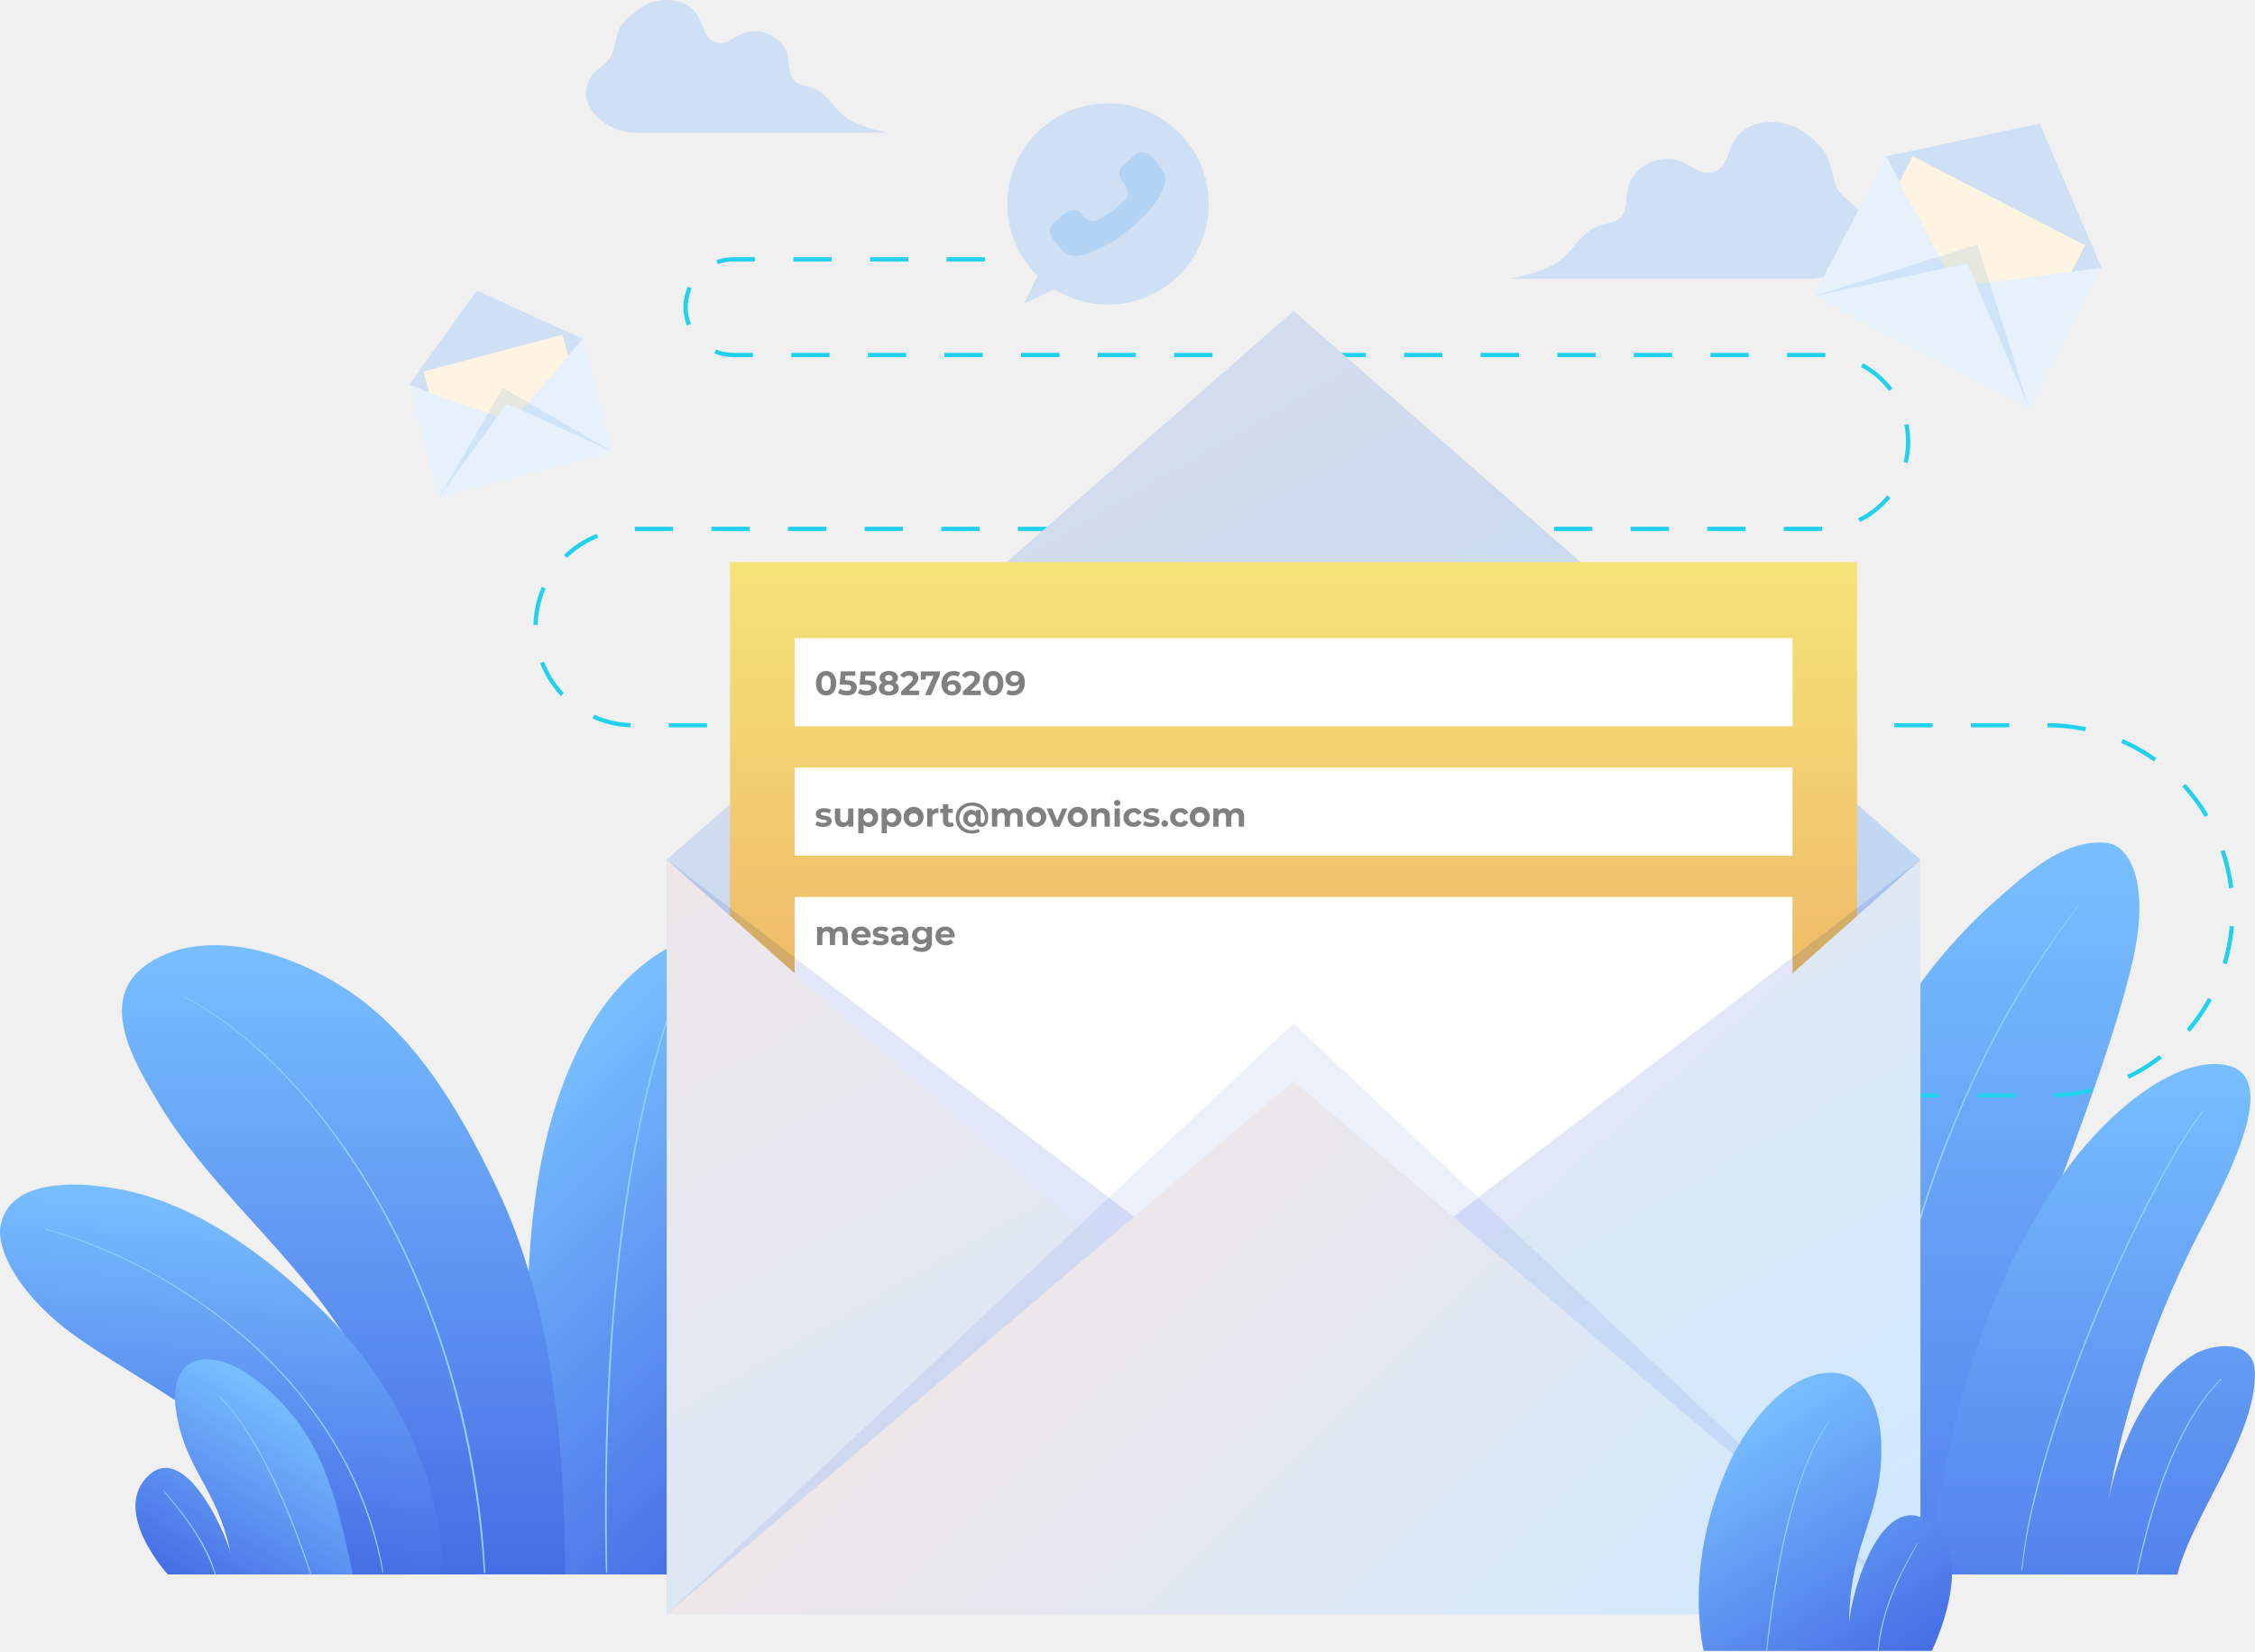
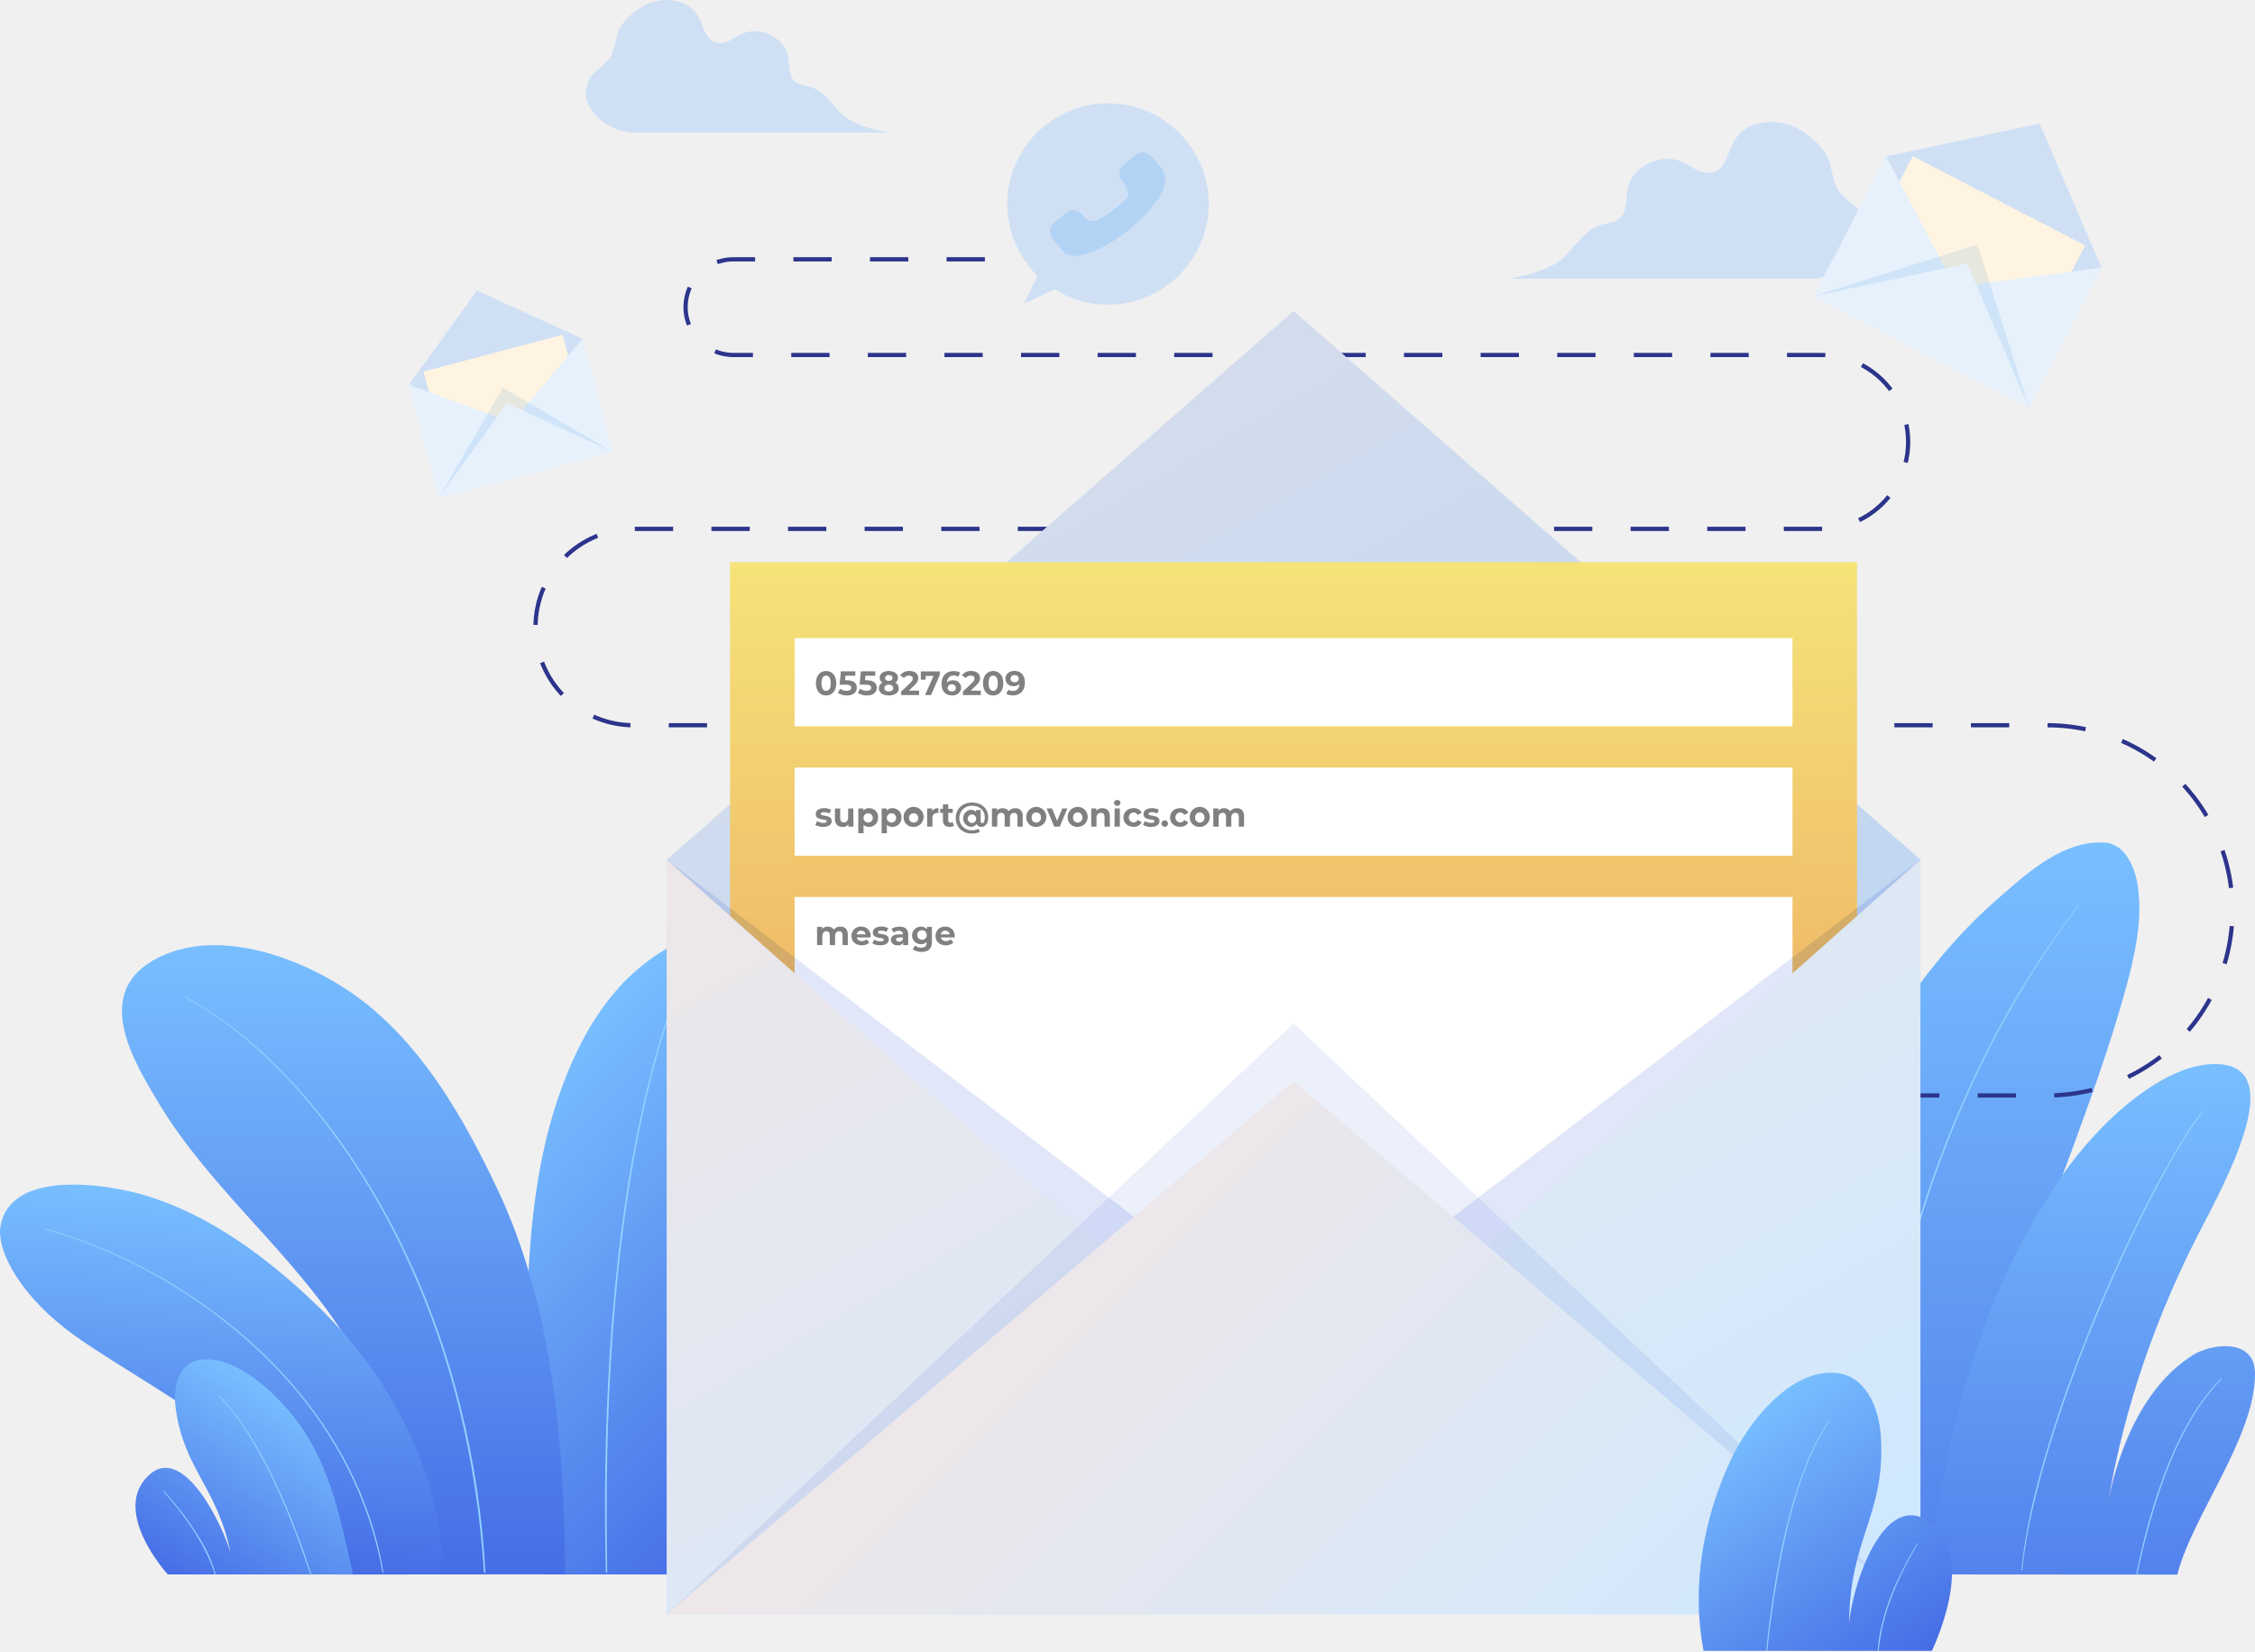
<svg xmlns="http://www.w3.org/2000/svg" xmlns:xlink="http://www.w3.org/1999/xlink" viewBox="0 0 1066.28 781.03">
  <defs>
-     <style>.cls-1{isolation:isolate;}.cls-2{fill:url(#linear-gradient);}.cls-3{fill:#92d0ff;}.cls-4{fill:url(#linear-gradient-2);}.cls-5{fill:url(#linear-gradient-3);}.cls-6{fill:url(#linear-gradient-4);}.cls-7{fill:url(#linear-gradient-5);}.cls-8{fill:url(#linear-gradient-6);}.cls-10,.cls-9{fill:none;stroke:#22d1ee;stroke-miterlimit:10;stroke-width:2px;}.cls-10{stroke-dasharray:18.11 18.11;}.cls-11{fill:#cfe0f5;}.cls-12{fill:#b3d3f4;}.cls-13{fill:#fff4e1;}.cls-14,.cls-15{fill:#e6f1fc;}.cls-15,.cls-20,.cls-22{mix-blend-mode:multiply;}.cls-16{fill:url(#linear-gradient-7);}.cls-17{fill:url(#linear-gradient-8);}.cls-18{fill:#fff;}.cls-19{fill:gray;}.cls-20,.cls-22{fill:#c9d3f4;}.cls-20{opacity:0.55;}.cls-21{fill:url(#linear-gradient-9);}.cls-22{opacity:0.35;}.cls-23{fill:url(#linear-gradient-10);}.cls-24{fill:url(#linear-gradient-11);}</style>
+     <style>.cls-1{isolation:isolate;}.cls-2{fill:url(#linear-gradient);}.cls-3{fill:#92d0ff;}.cls-4{fill:url(#linear-gradient-2);}.cls-5{fill:url(#linear-gradient-3);}.cls-6{fill:url(#linear-gradient-4);}.cls-7{fill:url(#linear-gradient-5);}.cls-8{fill:url(#linear-gradient-6);}.cls-10,.cls-9{fill:none;stroke:#2c348c;stroke-miterlimit:10;stroke-width:2px;}.cls-10{stroke-dasharray:18.11 18.11;}.cls-11{fill:#cfe0f5;}.cls-12{fill:#b3d3f4;}.cls-13{fill:#fff4e1;}.cls-14,.cls-15{fill:#e6f1fc;}.cls-15,.cls-20,.cls-22{mix-blend-mode:multiply;}.cls-16{fill:url(#linear-gradient-7);}.cls-17{fill:url(#linear-gradient-8);}.cls-18{fill:#fff;}.cls-19{fill:gray;}.cls-20,.cls-22{fill:#c9d3f4;}.cls-20{opacity:0.55;}.cls-21{fill:url(#linear-gradient-9);}.cls-22{opacity:0.35;}.cls-23{fill:url(#linear-gradient-10);}.cls-24{fill:url(#linear-gradient-11);}</style>
    <linearGradient id="linear-gradient" x1="923.81" y1="744.69" x2="923.81" y2="398.51" gradientUnits="userSpaceOnUse">
      <stop offset="0" stop-color="#5382ec" />
      <stop offset="1" stop-color="#78bfff" />
    </linearGradient>
    <linearGradient id="linear-gradient-2" x1="988.49" y1="744.69" x2="988.49" y2="503.24" xlink:href="#linear-gradient" />
    <linearGradient id="linear-gradient-3" x1="389.99" y1="686.66" x2="231.42" y2="528.09" gradientUnits="userSpaceOnUse">
      <stop offset="0" stop-color="#466de5" />
      <stop offset="1" stop-color="#78bfff" />
    </linearGradient>
    <linearGradient id="linear-gradient-4" x1="162.46" y1="744.69" x2="162.46" y2="447" xlink:href="#linear-gradient-3" />
    <linearGradient id="linear-gradient-5" x1="452.66" y1="753.54" x2="452.66" y2="577.63" gradientTransform="translate(-301.91 -41.36) rotate(3.82)" xlink:href="#linear-gradient-3" />
    <linearGradient id="linear-gradient-6" x1="93.82" y1="753.06" x2="144.4" y2="665.45" xlink:href="#linear-gradient-3" />
    <linearGradient id="linear-gradient-7" x1="763.03" y1="847.24" x2="422.01" y2="256.57" gradientUnits="userSpaceOnUse">
      <stop offset="0" stop-color="#b3d3f4" />
      <stop offset="1" stop-color="#d3dced" />
    </linearGradient>
    <linearGradient id="linear-gradient-8" x1="611.67" y1="261.16" x2="611.67" y2="718.78" gradientUnits="userSpaceOnUse">
      <stop offset="0" stop-color="#f5e478" />
      <stop offset="1" stop-color="#e98756" />
    </linearGradient>
    <linearGradient id="linear-gradient-9" x1="763.03" y1="847.24" x2="460.3" y2="322.88" gradientUnits="userSpaceOnUse">
      <stop offset="0" stop-color="#cde8ff" />
      <stop offset="1" stop-color="#eee7e9" />
    </linearGradient>
    <linearGradient id="linear-gradient-10" x1="759.87" y1="911.7" x2="463.46" y2="615.3" xlink:href="#linear-gradient-9" />
    <linearGradient id="linear-gradient-11" x1="1188.71" y1="789.86" x2="1252.92" y2="678.64" gradientTransform="matrix(-1, 0, 0.21, 1, 1920.5, 0)" xlink:href="#linear-gradient-3" />
  </defs>
  <g class="cls-1">
    <g id="Layer_2" data-name="Layer 2">
      <g id="Layer_4" data-name="Layer 4">
        <path class="cls-2" d="M836.29,744.69C833.09,634.56,858,500.9,944.74,425c13.93-12.17,31-27.86,50.71-26.43,9.2.67,13.76,11.18,15.14,19,2.47,13.93.07,28.26-3.33,42-18.78,75.84-80.72,208.6-96.56,285.11" />
        <path class="cls-3" d="M982.63,428.17a436.05,436.05,0,0,0-43.09,68.65,505.39,505.39,0,0,0-28.88,69.73,556.67,556.67,0,0,0-17.58,67.1,545,545,0,0,0-8.31,58.58,379.92,379.92,0,0,0-1.47,46c.06,1.52.14,3,.2,4.55,0,.35.56.35.55,0a379.35,379.35,0,0,1,1-44.09,536.18,536.18,0,0,1,7.41-57.45,560.3,560.3,0,0,1,16.14-65.74,511.54,511.54,0,0,1,27.59-70.36,453.07,453.07,0,0,1,40.69-68.56q3-4.14,6.09-8.22c.15-.2-.19-.4-.35-.2Z" />
        <path class="cls-4" d="M910.7,744.69c11.62-71.28,23.81-129.48,64.66-189,16.8-24.5,49.17-54.78,74.93-52.28,27.63,2.69,8,44.45-8.37,75.61-21.87,41.57-37.81,86.81-45.34,133.17,2.27-14,12-53.74,40.61-71.42,8.41-5.19,29.09-8.22,29.09,9,0,30.24-29.4,66.57-36.75,95" />
        <path class="cls-3" d="M1041.67,525.21c-6.89,8.74-12.59,18.43-18,28.12-7.55,13.46-14.4,27.32-20.86,41.33q-11,23.8-20.29,48.31c-6.22,16.36-11.88,32.94-16.63,49.78-4.16,14.74-7.71,29.73-9.52,45-.2,1.62-.35,3.25-.51,4.87,0,.26.38.26.4,0,1.45-14.89,4.83-29.66,8.71-44.08,4.48-16.66,9.92-33.07,15.89-49.25q9.13-24.72,20-48.77c6.44-14.3,13.3-28.41,20.76-42.2,5.59-10.33,11.46-20.63,18.42-30.11.65-.88,1.31-1.76,2-2.62.18-.23-.14-.56-.33-.33Z" />
        <path class="cls-3" d="M1050.14,652.11a87.56,87.56,0,0,0-11.05,13.61,135.31,135.31,0,0,0-9.4,16.74,197.4,197.4,0,0,0-7.8,18.86c-2.38,6.63-4.47,13.37-6.33,20.16s-3.51,13.67-4.91,20.58l-.51,2.56c-.06.31.41.44.47.13a342.43,342.43,0,0,1,10.93-40.6c4.31-12.48,9.55-24.78,16.61-36a92,92,0,0,1,12.28-15.77c.19-.19-.1-.49-.29-.3Z" />
        <path class="cls-5" d="M257.43,744.69c-16.8-139-4.6-199.5,11.22-238,7.38-17.94,18-35.7,33-48.36,60-50.63,58.17,47.81,55.35,77.65-6.42,68-23.46,140.63-25,208.7" />
        <path class="cls-6" d="M203.36,744.69c-1.91-43.72-21.42-86.36-46.27-121.64-25-35.48-59.36-63.78-81.87-101-12-20-31.13-51.36-2.92-67.73,31.28-18.15,77.23.88,102.38,21.63C202,498.48,220,530.46,235,562c26.51,55.77,31.83,120.89,32.24,182.65" />
        <path class="cls-7" d="M209.32,744.69c.12-44.5-22.54-91.47-58.34-126.22-23.39-22.71-51.37-44-83.27-53.35-16.57-4.87-62.86-12.57-67.5,15-1.76,10.43,7.65,30,30.2,47.9,31.35,24.82,118,63.42,128.41,116.71" />
        <path class="cls-3" d="M21.51,581.58q9.19,2.52,18.13,5.88c6.45,2.41,12.79,5.12,19,8.08q9.87,4.69,19.3,10.24,9.78,5.75,19,12.33,9.63,6.87,18.55,14.63a227.71,227.71,0,0,1,17.16,16.59,209.38,209.38,0,0,1,15.63,18.91,192.28,192.28,0,0,1,13.25,20.82,183.36,183.36,0,0,1,10.65,23.14,179.23,179.23,0,0,1,7.42,25.09c.46,2.12.88,4.24,1.27,6.38,0,.27.46.15.41-.12a170.31,170.31,0,0,0-6.44-25.74A176.76,176.76,0,0,0,165,694.33a188.48,188.48,0,0,0-12.77-21.51,205.91,205.91,0,0,0-15-19.28,222.92,222.92,0,0,0-17-17.34c-5.8-5.3-11.88-10.31-18.17-15s-12.54-8.93-19.1-13q-9.47-5.81-19.4-10.78-9.36-4.68-19.08-8.55c-6.06-2.41-12.22-4.57-18.47-6.42-1.46-.43-2.91-.85-4.37-1.24a.18.18,0,0,0-.1.35Z" />
        <path class="cls-3" d="M87.39,471.75A175.32,175.32,0,0,1,123.58,498a269.62,269.62,0,0,1,35.48,40.27,341.49,341.49,0,0,1,31.57,53.42,387.44,387.44,0,0,1,24.16,65.5,435.54,435.54,0,0,1,13.27,76.39q.44,5,.75,10.06c0,.46.74.46.71,0a414.82,414.82,0,0,0-11.62-77.88,391.34,391.34,0,0,0-23.08-66.88,348.73,348.73,0,0,0-31.23-55.35,278.88,278.88,0,0,0-35.38-41.91,187.25,187.25,0,0,0-36.29-27.78q-2.15-1.23-4.34-2.39c-.21-.11-.4.21-.19.33Z" />
        <path class="cls-3" d="M324.32,457.47a378.4,378.4,0,0,0-16.87,51.39,576.08,576.08,0,0,0-11.33,56.58c-2.95,19.32-5.1,38.75-6.65,58.23s-2.51,38.78-3,58.2c-.46,18.44-.58,36.91-.13,55.36.05,2.13.11,4.25.17,6.38a.31.31,0,0,0,.62,0c-.28-18.19-.37-36.38,0-54.57q.56-28.89,2.57-57.72c1.41-19.75,3.41-39.47,6.2-59.07,2.7-19,6.13-37.88,10.59-56.54a414.52,414.52,0,0,1,15.95-52.19c.76-2,1.54-4,2.34-5.93.11-.28-.34-.4-.45-.12Z" />
        <path class="cls-8" d="M166.91,744.69c-5.37-24-10.09-49-24.39-69.7-9.36-13.52-28.44-32.37-45.42-32.07-12.63.22-15.5,12.36-14,23.3,3.85,28.65,19.74,37.4,25.91,68.38-3.07-11.73-22-52.38-38.65-36.84-18.28,17.09,9,46.93,9,46.93" />
        <path class="cls-3" d="M77.35,705.45c7.77,9,15.16,18.64,20.34,29.43a81.36,81.36,0,0,1,3.94,9.86.22.22,0,0,0,.42-.11,69,69,0,0,0-7.72-17.21,131.47,131.47,0,0,0-10.68-15.1c-2-2.43-4-4.79-6.05-7.12-.15-.17-.4.08-.25.25Z" />
        <path class="cls-3" d="M103.63,660.64a100.37,100.37,0,0,1,12.66,16.08,188.56,188.56,0,0,1,10.76,19c3.17,6.35,6.08,12.83,8.79,19.39,2.32,5.6,4.49,11.26,6.55,17,1.41,3.9,2.75,7.82,4.12,11.73l.33,1c.09.27.51.16.42-.11-1.23-3.7-2.42-7.4-3.71-11.07q-3-8.35-6.3-16.57c-2.64-6.5-5.47-12.92-8.56-19.23A201.25,201.25,0,0,0,118,678.48a108.08,108.08,0,0,0-12.47-16.4c-.54-.58-1.09-1.14-1.65-1.7a.18.18,0,0,0-.26.26Z" />
        <line class="cls-9" x1="654.49" y1="518.14" x2="663.49" y2="518.14" />
        <path class="cls-10" d="M681.6,518.14H967.13a87.56,87.56,0,1,0,0-175.11H299.66a46.44,46.44,0,1,1,0-92.88H860.5a41.13,41.13,0,1,0,0-82.25H347.28a22.63,22.63,0,1,1,0-45.25H478.44" />
        <line class="cls-9" x1="487.5" y1="122.65" x2="496.5" y2="122.65" />
        <path class="cls-11" d="M531.82,49.53a47.62,47.62,0,0,0-41.2,81l-6.43,13.06,14.43-6.75a47.64,47.64,0,1,0,33.2-87.35Z" />
        <path class="cls-12" d="M502.67,118.83l-4.93-5.9a5.36,5.36,0,0,1,.69-7.55l5.66-4.73a5.37,5.37,0,0,1,7.56.68s2.61,3.94,5.69,3.24c3.49-.8,11.09-6.35,15.18-10.65,2.88-3-2-8.37-2-8.37a5.36,5.36,0,0,1,.68-7.55l5.67-4.73a5.37,5.37,0,0,1,7.55.68l4.92,5.9C560.48,93.15,512.33,130.42,502.67,118.83Z" />
        <path class="cls-11" d="M739.38,121.74c7.06-6.78,10-13.74,19.7-15.92,2-.44,4.1-.69,5.81-1.76,4.73-2.94,3.77-9.65,4.83-15,2.09-10.47,15.76-17.08,25.79-12.48,4.19,1.93,8,5.48,12.64,5.17,9.28-.63,8.17-12.08,14.51-18.61,6-6.17,18.19-7,26-3.06a39.85,39.85,0,0,1,13.67,11.1c3.78,4.89,3.61,12.45,6.39,17.83,2.66,5.22,9,7.48,11.79,12.6,2.4,4.45,3.14,9.17,1.18,13.87-4,9.51-15.59,16.38-26.14,16.38H713.1S731.51,129.28,739.38,121.74Z" />
        <path class="cls-11" d="M398.24,54.09c-6-5.72-8.44-11.6-16.66-13.44a15.65,15.65,0,0,1-4.91-1.49c-4-2.49-3.18-8.16-4.08-12.65C370.82,17.67,359.27,12.08,350.8,16c-3.55,1.63-6.76,4.63-10.69,4.36-7.84-.53-6.9-10.21-12.26-15.72-5.07-5.22-15.38-5.9-22-2.59a33.76,33.76,0,0,0-11.56,9.38c-3.19,4.13-3,10.52-5.4,15.07s-7.61,6.32-9.95,10.65c-2,3.76-2.66,7.75-1,11.72,3.35,8,13.18,13.84,22.09,13.84H420.44S404.88,60.47,398.24,54.09Z" />
        <polygon class="cls-11" points="953.51 184.1 869.85 139.33 891.88 73.93 993.71 126.65 953.51 184.1" />
        <polygon class="cls-11" points="993.71 126.65 891.88 73.93 964.46 58.43 993.71 126.65" />
        <rect class="cls-13" x="881.45" y="90.67" width="91.8" height="77.54" transform="translate(163.34 -411.88) rotate(27.37)" />
        <polygon class="cls-14" points="891.88 73.93 857.6 140.13 924.44 135.73 891.88 73.93" />
        <polygon class="cls-14" points="993.71 126.65 959.43 192.85 924.44 135.73 993.71 126.65" />
        <polygon class="cls-15" points="959.43 192.85 857.6 140.13 935.04 115.6 959.43 192.85" />
        <polygon class="cls-14" points="959.43 192.85 857.6 140.13 930.19 124.64 959.43 192.85" />
        <polygon class="cls-11" points="282.02 211.78 213.85 228.85 193.39 182.01 275.49 160.27 282.02 211.78" />
        <polygon class="cls-11" points="275.49 160.27 193.39 182.01 225.5 137.39 275.49 160.27" />
        <rect class="cls-13" x="206.48" y="166.1" width="67.99" height="57.43" transform="translate(-41.87 68.07) rotate(-14.84)" />
        <polygon class="cls-14" points="193.39 182.01 207.53 235.39 242.01 199.71 193.39 182.01" />
        <polygon class="cls-14" points="275.49 160.27 289.62 213.64 242.01 199.71 275.49 160.27" />
        <polygon class="cls-15" points="289.62 213.64 207.53 235.39 237.8 183.4 289.62 213.64" />
        <polygon class="cls-14" points="289.62 213.64 207.53 235.39 239.64 190.77 289.62 213.64" />
        <polygon class="cls-16" points="611.66 147.07 315.26 406.61 315.26 763.5 908.07 763.5 908.07 406.61 611.66 147.07" />
        <rect class="cls-17" x="345.22" y="265.89" width="532.88" height="460.78" />
        <rect class="cls-18" x="375.74" y="301.82" width="471.85" height="41.69" />
        <rect class="cls-18" x="375.74" y="363.04" width="471.85" height="41.69" />
        <rect class="cls-18" x="375.74" y="424.27" width="471.85" height="247.93" />
        <path class="cls-19" d="M385.82,323.16c0-3.7,2.05-5.8,4.8-5.8s4.81,2.1,4.81,5.8-2,5.79-4.81,5.79S385.82,326.86,385.82,323.16Zm7,0c0-2.55-.9-3.6-2.2-3.6s-2.17,1.05-2.17,3.6.89,3.6,2.17,3.6S392.82,325.7,392.82,323.16Z" />
        <path class="cls-19" d="M405.15,325.24c0,2-1.45,3.71-4.65,3.71a7.74,7.74,0,0,1-4.28-1.2l1-2a5.36,5.36,0,0,0,3.18,1c1.3,0,2.1-.55,2.1-1.46s-.58-1.46-2.61-1.46h-2.87l.58-6.3h6.84v2.08h-4.68l-.17,2.13h.91C403.84,321.77,405.15,323.26,405.15,325.24Z" />
        <path class="cls-19" d="M414.59,325.24c0,2-1.45,3.71-4.65,3.71a7.74,7.74,0,0,1-4.28-1.2l1-2a5.36,5.36,0,0,0,3.18,1c1.3,0,2.1-.55,2.1-1.46s-.58-1.46-2.61-1.46h-2.87l.58-6.3h6.84v2.08h-4.68l-.17,2.13H410C413.28,321.77,414.59,323.26,414.59,325.24Z" />
        <path class="cls-19" d="M425,325.51c0,2.11-1.89,3.44-4.74,3.44s-4.71-1.33-4.71-3.44a2.86,2.86,0,0,1,1.7-2.64,2.6,2.6,0,0,1-1.3-2.3c0-2,1.76-3.21,4.31-3.21s4.34,1.24,4.34,3.21a2.59,2.59,0,0,1-1.32,2.3A2.85,2.85,0,0,1,425,325.51Zm-2.63-.08c0-1-.82-1.6-2.11-1.6s-2.08.61-2.08,1.6.8,1.62,2.08,1.62S422.4,326.42,422.4,325.43Zm-3.84-4.75c0,.85.67,1.37,1.73,1.37s1.76-.52,1.76-1.37-.71-1.41-1.76-1.41S418.56,319.8,418.56,320.68Z" />
        <path class="cls-19" d="M434.58,326.65v2.11h-8.47v-1.68l4.32-4.08c1-.95,1.17-1.52,1.17-2.07,0-.88-.61-1.39-1.79-1.39a2.74,2.74,0,0,0-2.32,1.12l-1.89-1.21a5.19,5.19,0,0,1,4.45-2.09c2.49,0,4.16,1.28,4.16,3.32,0,1.09-.31,2.08-1.87,3.53l-2.58,2.44Z" />
        <path class="cls-19" d="M444.39,317.56v1.68l-4.17,9.52h-2.81l4-9.09h-3.71v1.82h-2.3v-3.93Z" />
        <path class="cls-19" d="M454.47,325.22c0,2.29-1.88,3.73-4.25,3.73-3.09,0-5-1.93-5-5.55,0-3.87,2.34-6,5.72-6a6.11,6.11,0,0,1,3.12.77l-1,1.91a3.69,3.69,0,0,0-2.1-.56c-1.87,0-3.07,1.1-3.15,3.25a3.78,3.78,0,0,1,2.77-1A3.56,3.56,0,0,1,454.47,325.22Zm-2.52.13a1.69,1.69,0,0,0-1.9-1.68,1.76,1.76,0,0,0-1.94,1.68c0,1,.72,1.67,2,1.67A1.68,1.68,0,0,0,452,325.35Z" />
        <path class="cls-19" d="M463.78,326.65v2.11h-8.47v-1.68l4.32-4.08c1-.95,1.17-1.52,1.17-2.07,0-.88-.61-1.39-1.79-1.39a2.74,2.74,0,0,0-2.32,1.12l-1.89-1.21a5.19,5.19,0,0,1,4.45-2.09c2.49,0,4.16,1.28,4.16,3.32,0,1.09-.31,2.08-1.87,3.53L459,326.65Z" />
        <path class="cls-19" d="M464.81,323.16c0-3.7,2.05-5.8,4.81-5.8s4.8,2.1,4.8,5.8-2,5.79-4.8,5.79S464.81,326.86,464.81,323.16Zm7,0c0-2.55-.9-3.6-2.19-3.6s-2.18,1.05-2.18,3.6.89,3.6,2.18,3.6S471.81,325.7,471.81,323.16Z" />
        <path class="cls-19" d="M484.62,322.92c0,3.87-2.32,6-5.71,6a5.93,5.93,0,0,1-3.1-.77l1-1.9a3.55,3.55,0,0,0,2.09.56c1.86,0,3.08-1.1,3.16-3.27a3.83,3.83,0,0,1-2.79,1,3.55,3.55,0,0,1-3.86-3.49c0-2.29,1.88-3.73,4.25-3.73C482.72,317.36,484.62,319.3,484.62,322.92ZM481.73,321c0-1-.72-1.67-2-1.67a1.69,1.69,0,1,0,0,3.35A1.74,1.74,0,0,0,481.73,321Z" />
        <path class="cls-19" d="M385.52,390.18l.83-1.79a6,6,0,0,0,3,.83c1.16,0,1.59-.31,1.59-.79,0-1.4-5.2,0-5.2-3.41,0-1.63,1.47-2.78,4-2.78A7.11,7.11,0,0,1,393,383l-.84,1.78a4.93,4.93,0,0,0-2.48-.64c-1.12,0-1.6.35-1.6.8,0,1.47,5.2.05,5.2,3.44,0,1.6-1.49,2.74-4.06,2.74A7.37,7.37,0,0,1,385.52,390.18Z" />
        <path class="cls-19" d="M403.52,382.37V391h-2.37v-1a3.44,3.44,0,0,1-2.67,1.16c-2.16,0-3.68-1.22-3.68-3.88v-4.86h2.5v4.5c0,1.44.64,2.08,1.74,2.08s2-.74,2-2.32v-4.26Z" />
        <path class="cls-19" d="M415.22,386.67a4.18,4.18,0,0,1-4.29,4.44,3.35,3.35,0,0,1-2.59-1v4h-2.5V382.37h2.38v1a3.37,3.37,0,0,1,2.71-1.12A4.18,4.18,0,0,1,415.22,386.67Zm-2.53,0a2.2,2.2,0,1,0-2.19,2.39A2.17,2.17,0,0,0,412.69,386.67Z" />
        <path class="cls-19" d="M426.26,386.67a4.18,4.18,0,0,1-4.29,4.44,3.39,3.39,0,0,1-2.6-1v4h-2.49V382.37h2.38v1a3.37,3.37,0,0,1,2.71-1.12A4.18,4.18,0,0,1,426.26,386.67Zm-2.53,0a2.2,2.2,0,1,0-2.19,2.39A2.17,2.17,0,0,0,423.73,386.67Z" />
        <path class="cls-19" d="M427.28,386.67a4.74,4.74,0,1,1,4.74,4.44A4.43,4.43,0,0,1,427.28,386.67Zm6.93,0a2.21,2.21,0,1,0-2.19,2.39A2.17,2.17,0,0,0,434.21,386.67Z" />
        <path class="cls-19" d="M443.74,382.24v2.3c-.2,0-.36,0-.56,0a2.11,2.11,0,0,0-2.28,2.4V391h-2.5v-8.61h2.38v1.13A3.49,3.49,0,0,1,443.74,382.24Z" />
        <path class="cls-19" d="M451.09,390.56a3.56,3.56,0,0,1-2,.55c-2,0-3.22-1-3.22-3.09v-3.54h-1.33v-1.92h1.33v-2.1h2.5v2.1h2.14v1.92h-2.14V388a1,1,0,0,0,1.07,1.13,1.69,1.69,0,0,0,1-.32Z" />
        <path class="cls-19" d="M467.28,386.59c0,2.87-1.31,4.5-3.28,4.5a2.13,2.13,0,0,1-2.19-1.39,3,3,0,0,1-2.74,1.39,4.06,4.06,0,0,1,0-8.08,3.1,3.1,0,0,1,2.47,1.05v-.94h2.17v5.19c0,.76.34,1,.77,1,.74,0,1.19-.85,1.19-2.7,0-3.25-2.4-5.5-6-5.5a5.81,5.81,0,1,0-.06,11.61,7.34,7.34,0,0,0,3.15-.7l.51,1.47a8.74,8.74,0,0,1-3.66.77c-4.63,0-7.68-3.14-7.68-7.37s3.09-7.3,7.74-7.3S467.28,382.58,467.28,386.59Zm-5.71.45a2,2,0,1,0-2,2.21A2,2,0,0,0,461.57,387Z" />
        <path class="cls-19" d="M483.6,386.05V391h-2.49v-4.55c0-1.39-.63-2-1.64-2s-1.9.72-1.9,2.26V391h-2.5v-4.55c0-1.39-.59-2-1.63-2s-1.89.72-1.89,2.26V391h-2.5v-8.61h2.39v1a3.47,3.47,0,0,1,2.7-1.12,3.22,3.22,0,0,1,2.84,1.41,3.88,3.88,0,0,1,3.1-1.41C482.13,382.24,483.6,383.42,483.6,386.05Z" />
        <path class="cls-19" d="M485.29,386.67a4.74,4.74,0,1,1,4.74,4.44A4.43,4.43,0,0,1,485.29,386.67Zm6.93,0a2.21,2.21,0,1,0-4.4,0,2.21,2.21,0,1,0,4.4,0Z" />
        <path class="cls-19" d="M504.72,382.37,501.09,391h-2.58l-3.62-8.61h2.58l2.39,5.86,2.46-5.86Z" />
        <path class="cls-19" d="M504.86,386.67a4.74,4.74,0,1,1,4.74,4.44A4.43,4.43,0,0,1,504.86,386.67Zm6.93,0a2.21,2.21,0,1,0-4.4,0,2.21,2.21,0,1,0,4.4,0Z" />
        <path class="cls-19" d="M524.79,386.05V391h-2.5v-4.55c0-1.39-.64-2-1.75-2s-2.06.74-2.06,2.32V391H516v-8.61h2.39v1a3.76,3.76,0,0,1,2.85-1.14C523.25,382.24,524.79,383.42,524.79,386.05Z" />
        <path class="cls-19" d="M526.73,379.77a1.43,1.43,0,0,1,1.56-1.39,1.41,1.41,0,0,1,1.55,1.35,1.56,1.56,0,0,1-3.11,0Zm.31,2.6h2.49V391H527Z" />
        <path class="cls-19" d="M531.21,386.67c0-2.59,2-4.43,4.81-4.43a3.94,3.94,0,0,1,3.85,2.19l-1.93,1a2.17,2.17,0,0,0-1.94-1.18,2.39,2.39,0,0,0,0,4.77,2.13,2.13,0,0,0,1.94-1.19l1.93,1.06a4,4,0,0,1-3.85,2.18C533.21,391.11,531.21,389.27,531.21,386.67Z" />
        <path class="cls-19" d="M540.48,390.18l.83-1.79a6,6,0,0,0,3,.83c1.16,0,1.59-.31,1.59-.79,0-1.4-5.2,0-5.2-3.41,0-1.63,1.47-2.78,4-2.78A7,7,0,0,1,548,383l-.83,1.78a4.93,4.93,0,0,0-2.48-.64c-1.12,0-1.6.35-1.6.8,0,1.47,5.2.05,5.2,3.44,0,1.6-1.49,2.74-4.06,2.74A7.37,7.37,0,0,1,540.48,390.18Z" />
        <path class="cls-19" d="M549.2,389.54a1.55,1.55,0,0,1,3.1,0,1.55,1.55,0,1,1-3.1,0Z" />
        <path class="cls-19" d="M553.25,386.67c0-2.59,2-4.43,4.8-4.43a3.94,3.94,0,0,1,3.85,2.19l-1.93,1a2.17,2.17,0,0,0-1.94-1.18,2.39,2.39,0,0,0,0,4.77,2.13,2.13,0,0,0,1.94-1.19l1.93,1.06a4,4,0,0,1-3.85,2.18C555.25,391.11,553.25,389.27,553.25,386.67Z" />
        <path class="cls-19" d="M562.59,386.67a4.74,4.74,0,1,1,4.74,4.44A4.43,4.43,0,0,1,562.59,386.67Zm6.93,0a2.21,2.21,0,1,0-4.4,0,2.21,2.21,0,1,0,4.4,0Z" />
        <path class="cls-19" d="M588.26,386.05V391h-2.5v-4.55c0-1.39-.62-2-1.63-2s-1.91.72-1.91,2.26V391h-2.49v-4.55c0-1.39-.59-2-1.64-2s-1.88.72-1.88,2.26V391h-2.5v-8.61h2.38v1a3.48,3.48,0,0,1,2.71-1.12,3.2,3.2,0,0,1,2.83,1.41,3.88,3.88,0,0,1,3.11-1.41C586.79,382.24,588.26,383.42,588.26,386.05Z" />
        <path class="cls-19" d="M400.9,442.07V447h-2.5v-4.55c0-1.39-.62-2-1.63-2s-1.9.72-1.9,2.26V447h-2.5v-4.55c0-1.39-.59-2-1.63-2s-1.89.72-1.89,2.26V447h-2.5v-8.61h2.39v1a3.47,3.47,0,0,1,2.7-1.12,3.19,3.19,0,0,1,2.83,1.41,3.88,3.88,0,0,1,3.11-1.41C399.43,438.26,400.9,439.44,400.9,442.07Z" />
        <path class="cls-19" d="M411.62,443.4H405.1a2.3,2.3,0,0,0,2.47,1.72,2.92,2.92,0,0,0,2.16-.83l1.33,1.44a4.53,4.53,0,0,1-3.56,1.4c-3,0-4.91-1.88-4.91-4.44a4.38,4.38,0,0,1,4.59-4.43,4.26,4.26,0,0,1,4.49,4.46C411.67,442.92,411.63,443.19,411.62,443.4Zm-6.55-1.46h4.24a2.15,2.15,0,0,0-4.24,0Z" />
        <path class="cls-19" d="M412.49,446.2l.84-1.8a5.81,5.81,0,0,0,3,.84c1.15,0,1.58-.31,1.58-.79,0-1.41-5.2,0-5.2-3.41,0-1.63,1.47-2.78,4-2.78A7.09,7.09,0,0,1,420,439l-.83,1.78a5,5,0,0,0-2.48-.64c-1.12,0-1.6.35-1.6.8,0,1.47,5.2.05,5.2,3.44,0,1.6-1.49,2.74-4.07,2.74A7.5,7.5,0,0,1,412.49,446.2Z" />
        <path class="cls-19" d="M429.44,442.08V447H427.1v-1.08a2.81,2.81,0,0,1-2.62,1.21c-2,0-3.22-1.12-3.22-2.61s1.07-2.58,3.7-2.58h2c0-1.07-.64-1.7-2-1.7a4.17,4.17,0,0,0-2.48.8l-.9-1.74a6.66,6.66,0,0,1,3.72-1C427.92,438.26,429.44,439.47,429.44,442.08Zm-2.5,2.2v-.88h-1.71c-1.17,0-1.53.43-1.53,1s.52,1,1.4,1A1.82,1.82,0,0,0,426.94,444.28Z" />
        <path class="cls-19" d="M440.67,438.39v7.17c0,3.2-1.73,4.67-4.83,4.67a7.15,7.15,0,0,1-4.23-1.18l1-1.8a5.07,5.07,0,0,0,3,1c1.76,0,2.53-.8,2.53-2.35v-.37a3.55,3.55,0,0,1-2.72,1.07,4.16,4.16,0,1,1,0-8.32,3.44,3.44,0,0,1,2.84,1.23v-1.1Zm-2.46,4a2.27,2.27,0,1,0-2.26,2.11A2.09,2.09,0,0,0,438.21,442.42Z" />
        <path class="cls-19" d="M451.38,443.4h-6.52a2.3,2.3,0,0,0,2.47,1.72,2.92,2.92,0,0,0,2.16-.83l1.33,1.44a4.53,4.53,0,0,1-3.56,1.4c-3,0-4.91-1.88-4.91-4.44a4.38,4.38,0,0,1,4.59-4.43,4.26,4.26,0,0,1,4.49,4.46C451.43,442.92,451.39,443.19,451.38,443.4Zm-6.55-1.46h4.24a2.15,2.15,0,0,0-4.24,0Z" />
        <polygon class="cls-20" points="611.66 633.19 315.26 406.61 315.26 726.67 908.07 726.67 908.07 406.61 611.66 633.19" />
        <polygon class="cls-21" points="611.66 670.07 315.26 406.61 315.26 763.5 908.07 763.5 908.07 406.61 611.66 670.07" />
        <polygon class="cls-22" points="611.66 484.07 315.26 763.5 908.07 763.5 611.66 484.07" />
        <polygon class="cls-23" points="611.66 511.3 315.26 763.5 908.07 763.5 611.66 511.3" />
        <path class="cls-24" d="M805.54,780.82c-6-31.26.26-63.37,12.76-90.1,8.17-17.48,27-41.84,48-41.46,15.61.29,22.16,16,23.06,30.12,2.37,37-15,48.35-14.94,88.41.87-15.18,15.55-64.44,38.47-47.63,22.44,16.46.57,60.66.57,60.66" />
        <path class="cls-3" d="M906.67,729.85a179.42,179.42,0,0,0-9.39,17.44,112.08,112.08,0,0,0-7.41,20.86,70.57,70.57,0,0,0-2,12.67c0,.29.41.28.44,0a97.55,97.55,0,0,1,4.9-22.13,141.4,141.4,0,0,1,8.55-19.4q2.48-4.69,5.17-9.26a.18.18,0,0,0-.31-.18Z" />
        <path class="cls-3" d="M864.85,671.91A98.66,98.66,0,0,0,854,692.5a205.87,205.87,0,0,0-8,24.72c-2.17,8.28-4,16.66-5.5,25.09-1.32,7.27-2.45,14.58-3.44,21.91q-1,7.66-1.78,15.36l-.12,1.24c0,.28.41.28.44,0,.51-4.73,1.1-9.46,1.73-14.18.94-7.13,2-14.25,3.23-21.33,1.46-8.33,3.15-16.62,5.18-24.83a222,222,0,0,1,7.56-24.83,110.28,110.28,0,0,1,10.41-21.37c.48-.74,1-1.47,1.48-2.19.13-.19-.18-.37-.31-.18Z" />
      </g>
    </g>
  </g>
</svg>
